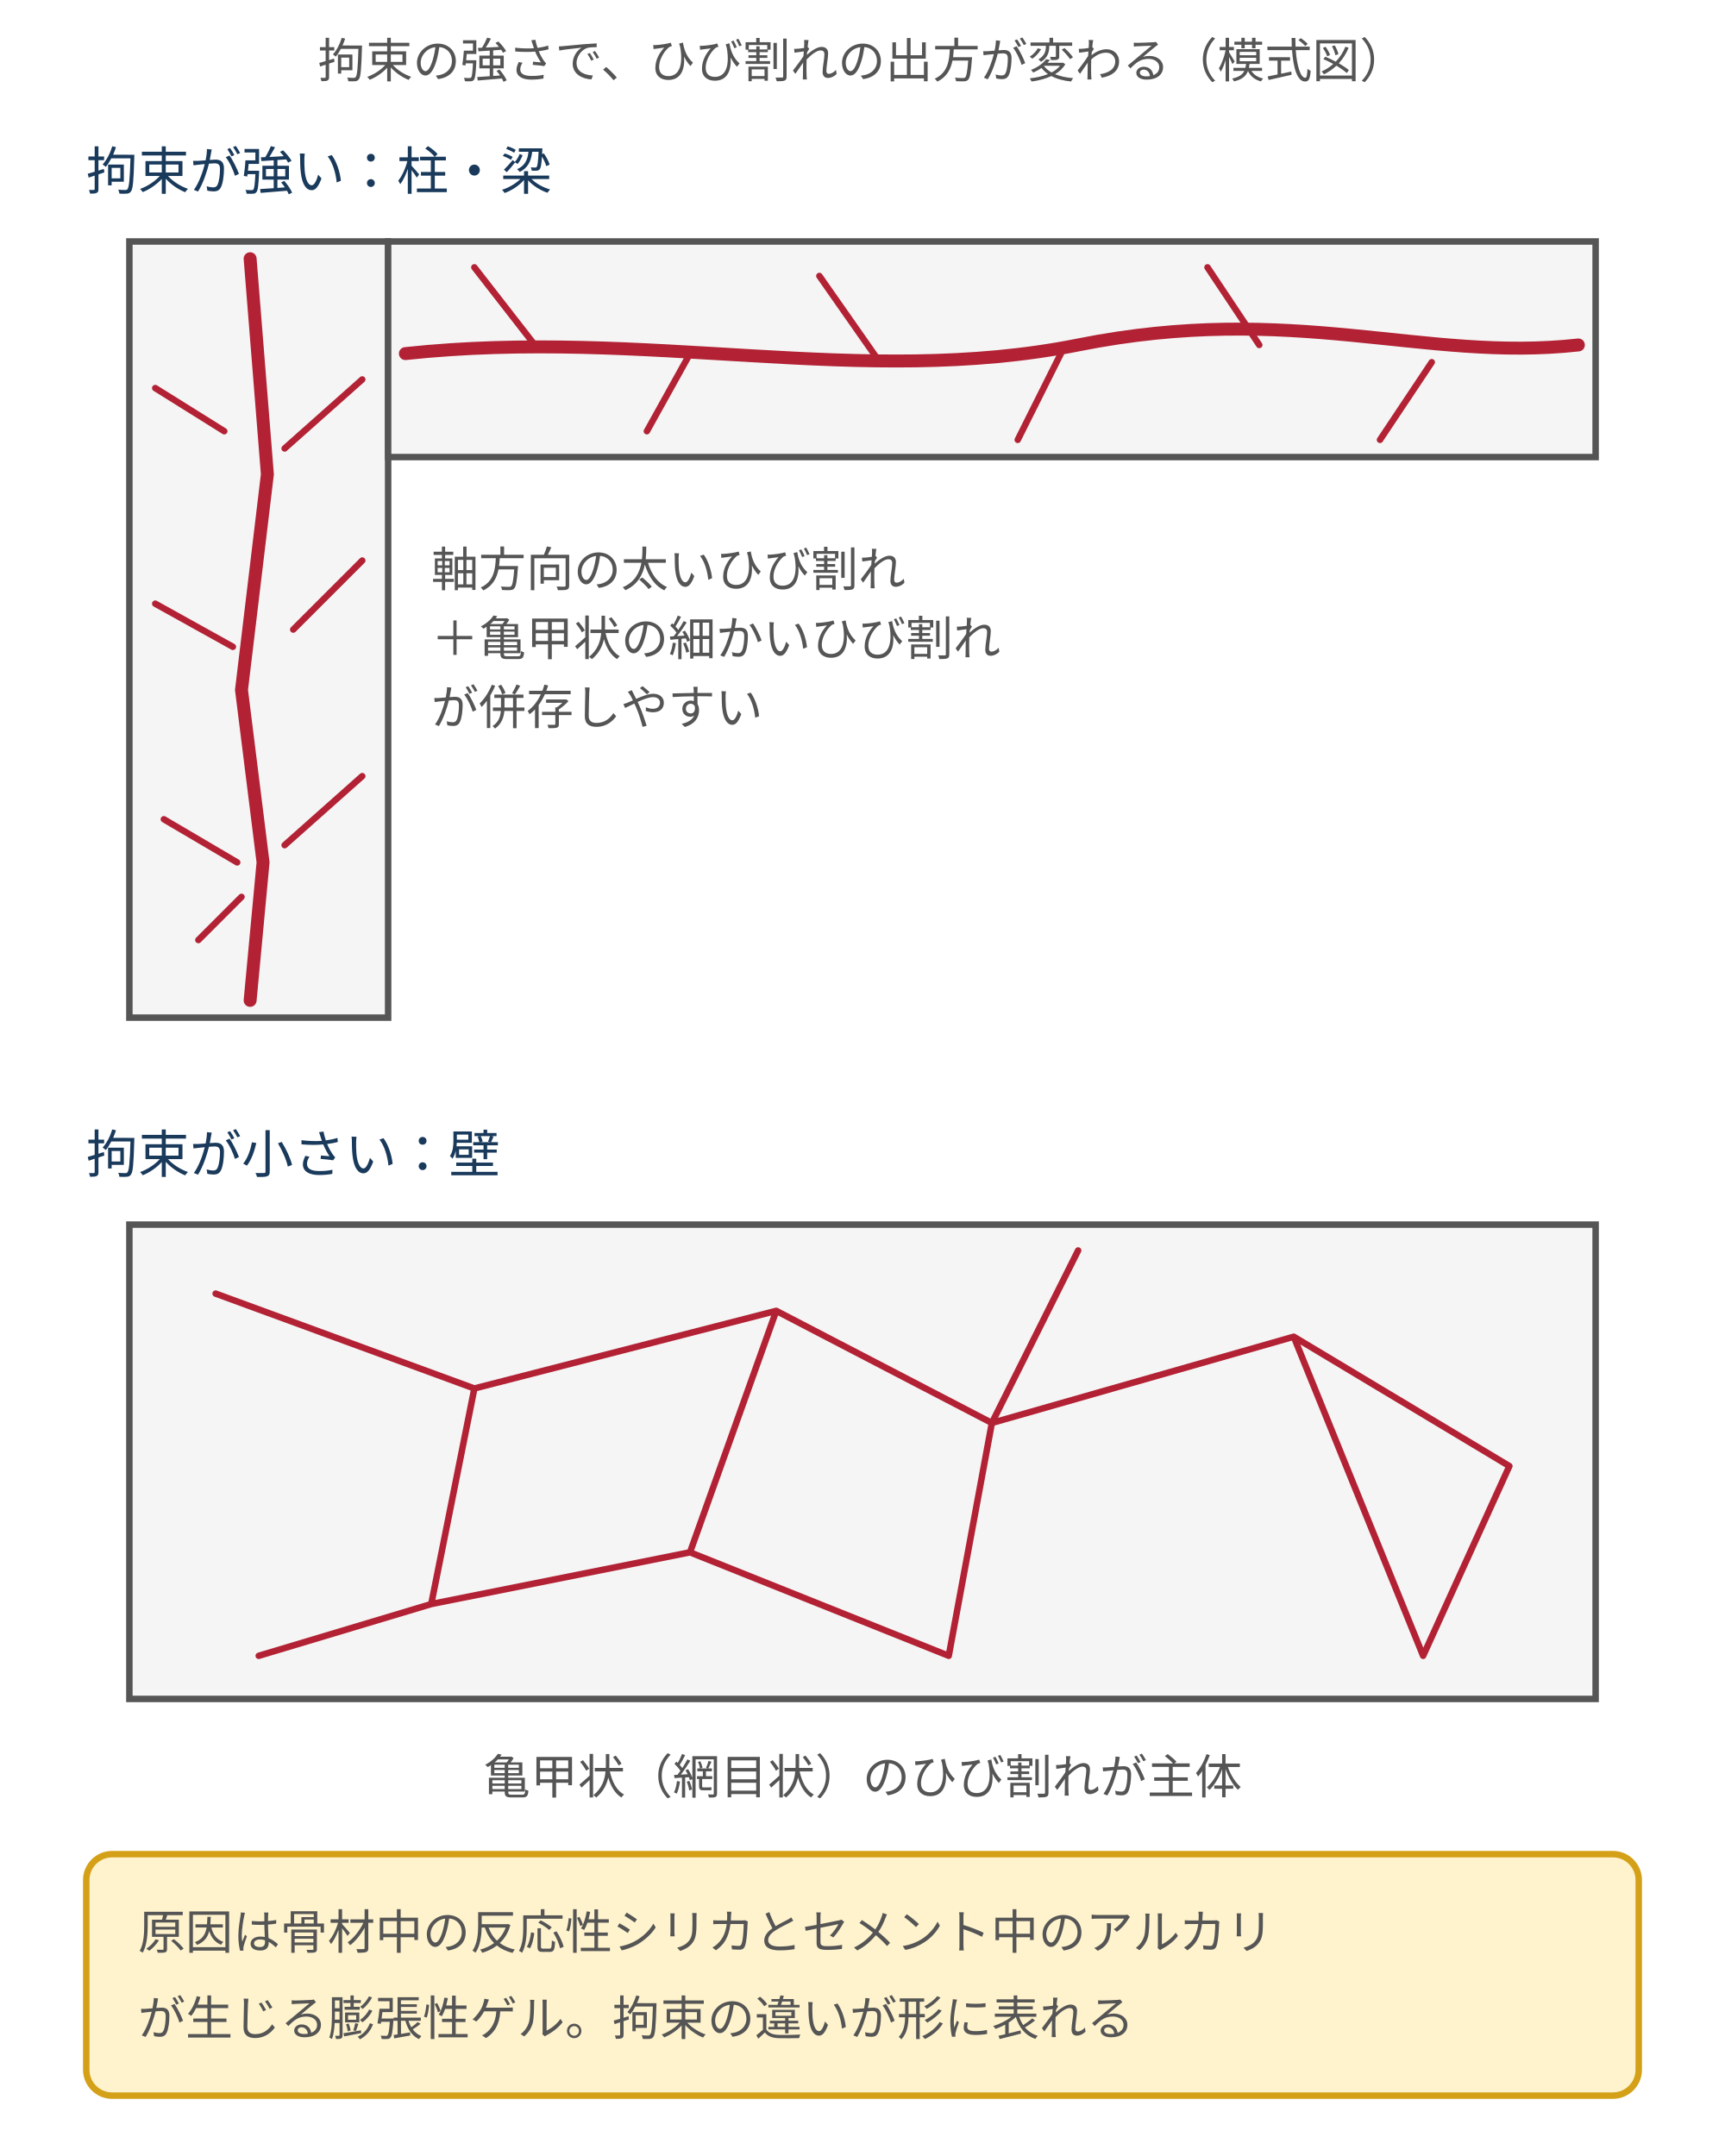
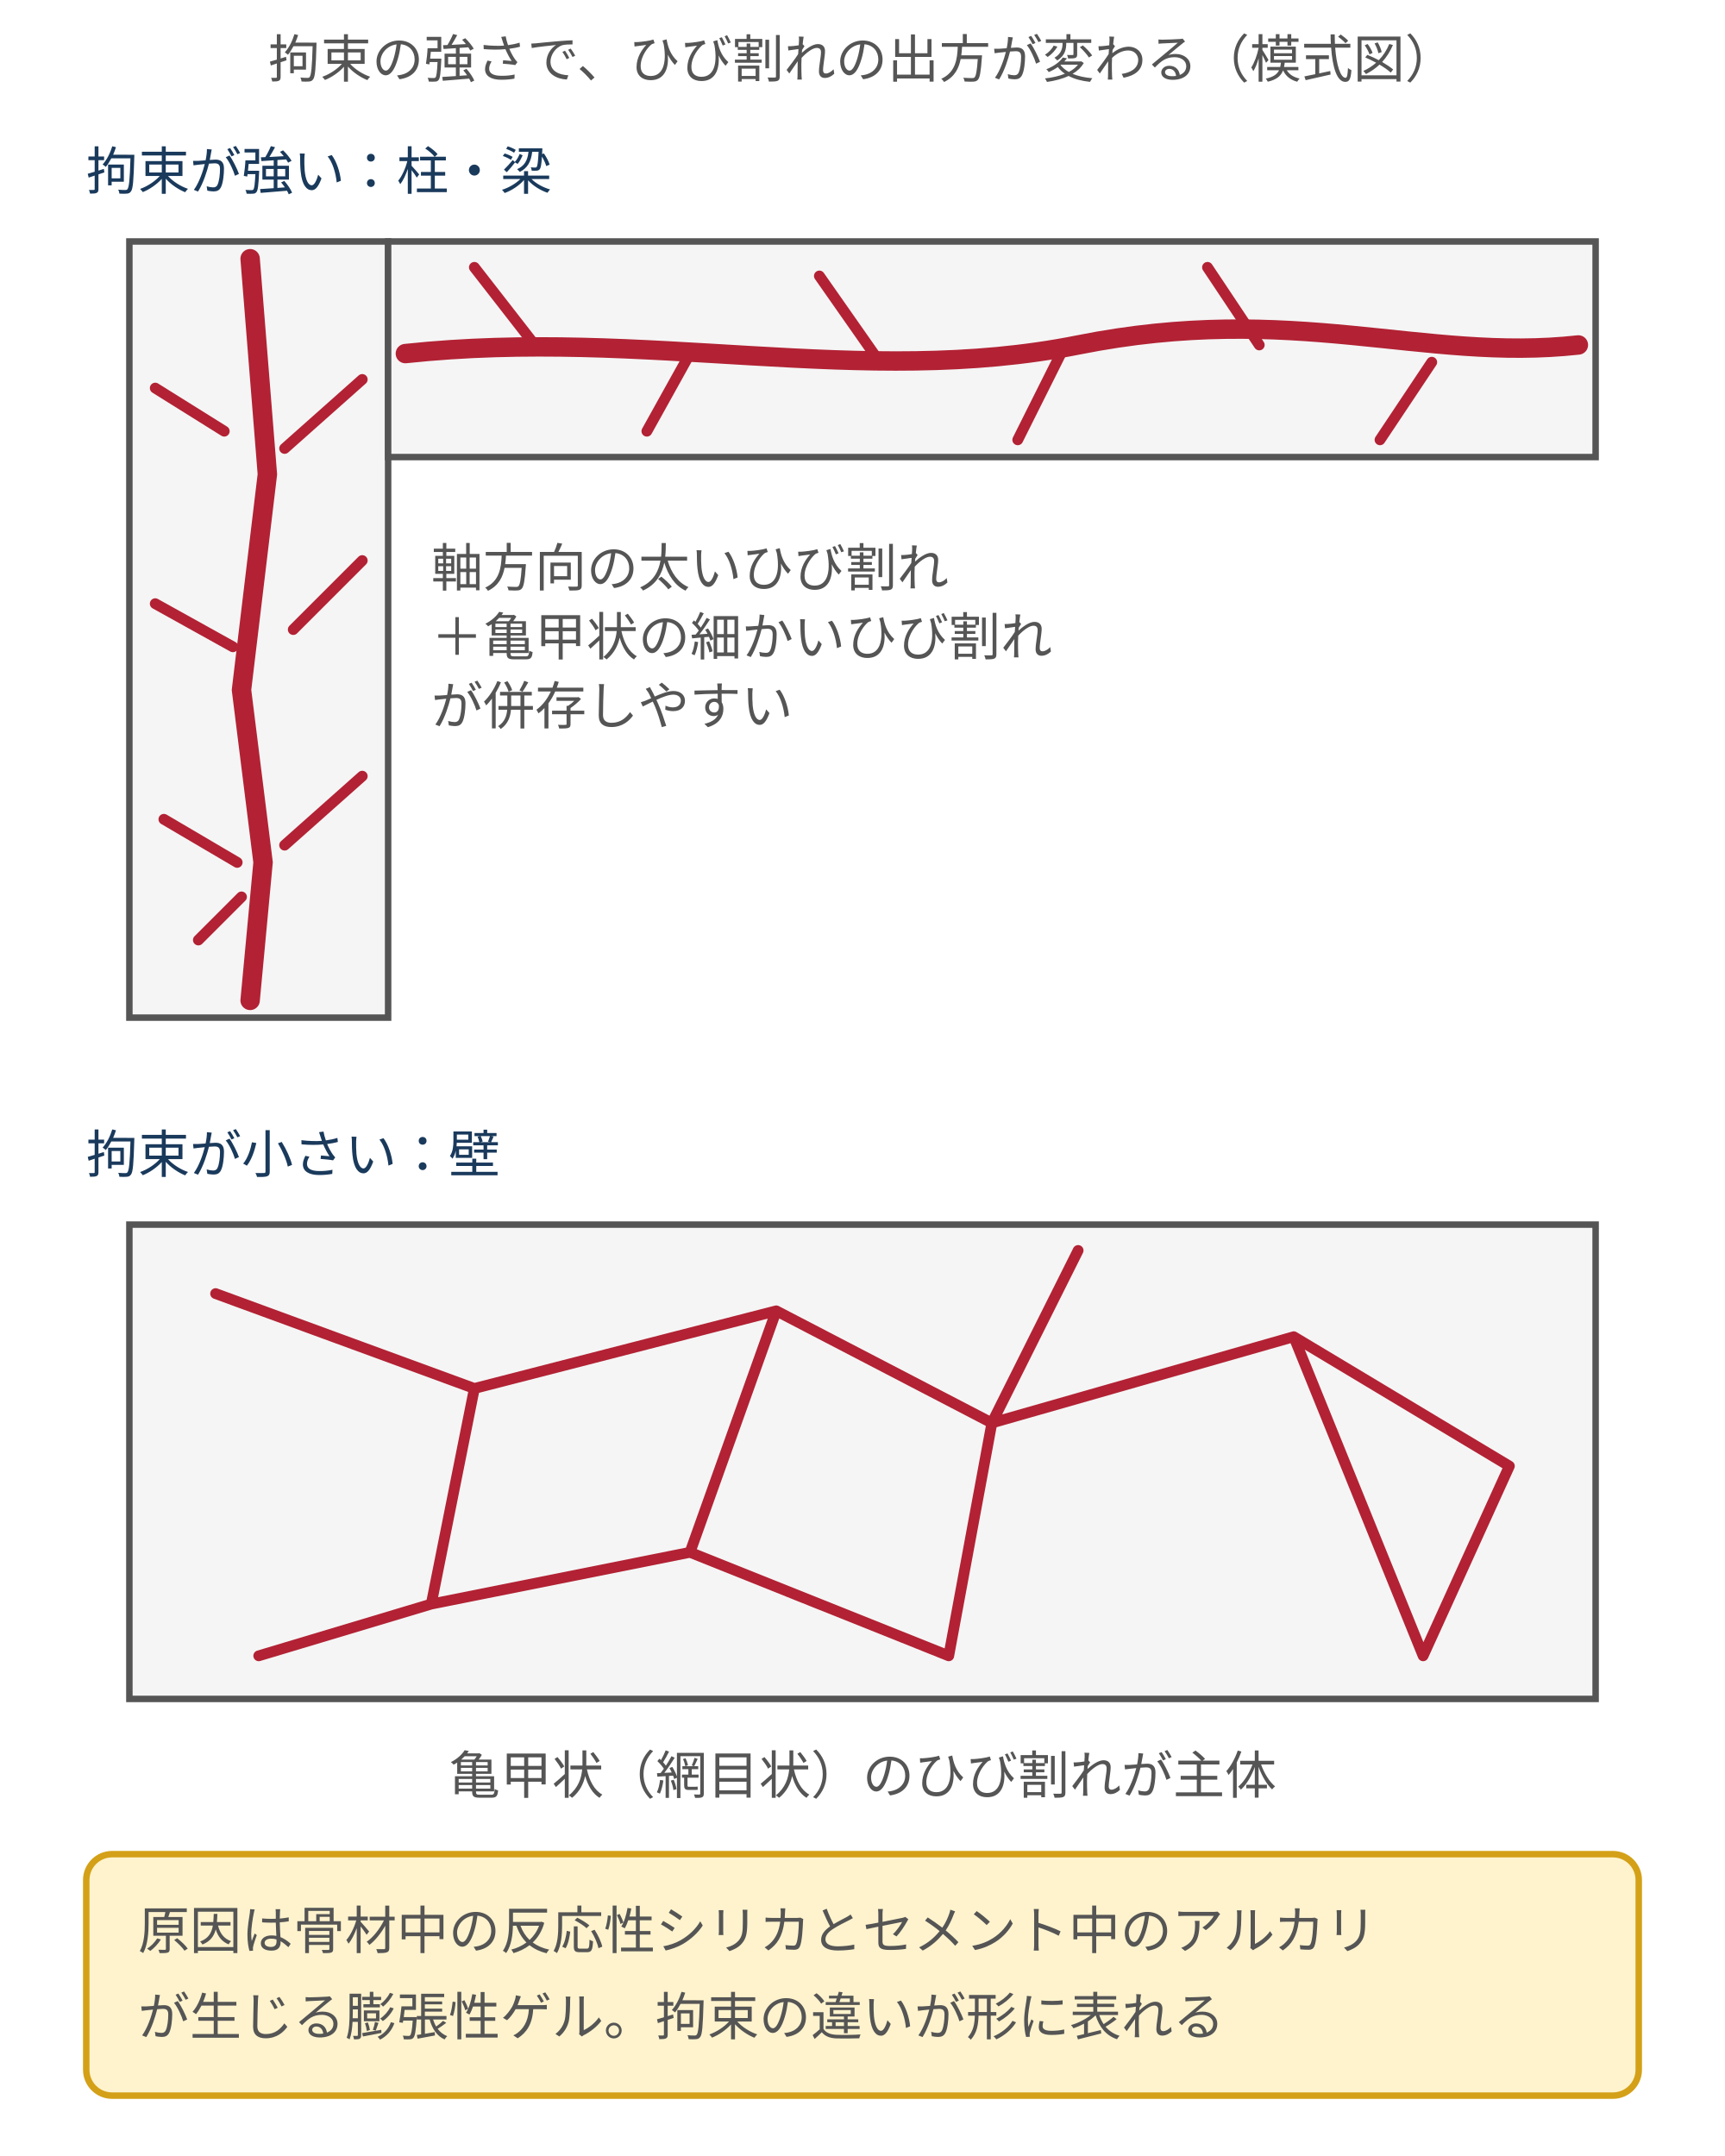
<svg xmlns="http://www.w3.org/2000/svg" viewBox="0 0 400 500" style="max-width:400px;width:100%" role="img" aria-label="ASRのひび割れの違い。強く拘束される柱・梁では軸方向のひび割れと亀甲状のひび割れが併存し、拘束の小さい壁では亀甲状のひび割れが現れる">
  <defs>
    <style>
      text { font-family: Inter, "Noto Sans JP", "Hiragino Kaku Gothic ProN", "Hiragino Sans", sans-serif; }
-       .t-lead  { font-size: 11px; fill: #555; }
+       .t-lead  { font-size: 12px; fill: #555; }
      .t-label { font-size: 12px; fill: #1a3a5c; }
-       .t-desc  { font-size: 11px; fill: #555; }
+       .t-desc  { font-size: 12px; fill: #555; }
      .t-axis  { font-size: 11px; fill: #8a8a8a; }
-       .crack-main { stroke: #b22234; stroke-width: 3; fill: none; stroke-linecap: round; }
-       .crack { stroke: #b22234; stroke-width: 1.5; fill: none; stroke-linecap: round; stroke-linejoin: round; }
+       .crack-main { stroke: #b22234; stroke-width: 4.5; fill: none; stroke-linecap: round; }
+       .crack { stroke: #b22234; stroke-width: 2.5; fill: none; stroke-linecap: round; stroke-linejoin: round; }
      .mem { fill: #f5f5f5; stroke: #555; stroke-width: 1.5; }
      .box { fill: #f5f5f5; stroke: #d7d7d7; stroke-width: 1.5; }
      .box-w { fill: #fff3cd; stroke: #d4a017; stroke-width: 1.5; }
    </style>
  </defs>
  <text class="t-lead" x="200" y="18" text-anchor="middle">拘束の強さで、ひび割れの出方が変わる（模式図）</text>
  <text class="t-label" x="20" y="44">拘束が強い：柱・梁</text>
  <rect class="mem" x="30" y="56" width="60" height="180" />
  <rect class="mem" x="90" y="56" width="280" height="50" />
  <path class="crack-main" d="M58,60 L62,110 L56,160 L61,200 L58,232" />
  <path class="crack-main" d="M94,82 C150,76 200,90 250,80 S330,84 366,80" />
  <path class="crack" d="M36,90 L52,100 M84,88 L66,104 M36,140 L54,150 M84,130 L68,146 M38,190 L55,200 M84,180 L66,196 M46,218 L56,208" />
  <path class="crack" d="M110,62 L124,80 M150,100 L160,82 M190,64 L204,84 M236,102 L246,82 M280,62 L292,80 M320,102 L332,84" />
  <text class="t-desc" x="100" y="136">軸方向の太いひび割れ</text>
  <text class="t-desc" x="100" y="152">＋亀甲状の細かいひび割れ</text>
  <text class="t-desc" x="100" y="168">が併存しやすい</text>
  <text class="t-label" x="20" y="272">拘束が小さい：壁</text>
  <rect class="mem" x="30" y="284" width="340" height="110" />
  <path class="crack" d="M50,300 L110,322 L100,372 M110,322 L180,304 L230,330 L220,384 M230,330 L300,310 L350,340 L330,384 M100,372 L160,360 L220,384 M160,360 L180,304 M300,310 L330,384 M60,384 L100,372 M250,290 L230,330" />
  <text class="t-desc" x="200" y="416" text-anchor="middle">亀甲状（網目状）のひび割れが主体</text>
  <rect class="box-w" x="20" y="430" width="360" height="56" rx="6" />
  <text class="t-desc" x="32" y="452">原因は骨材中の反応性シリカとセメント中のアルカリ</text>
  <text class="t-desc" x="32" y="472">が生じる膨張性ゲル。拘束の違いが形に表れる</text>
</svg>
